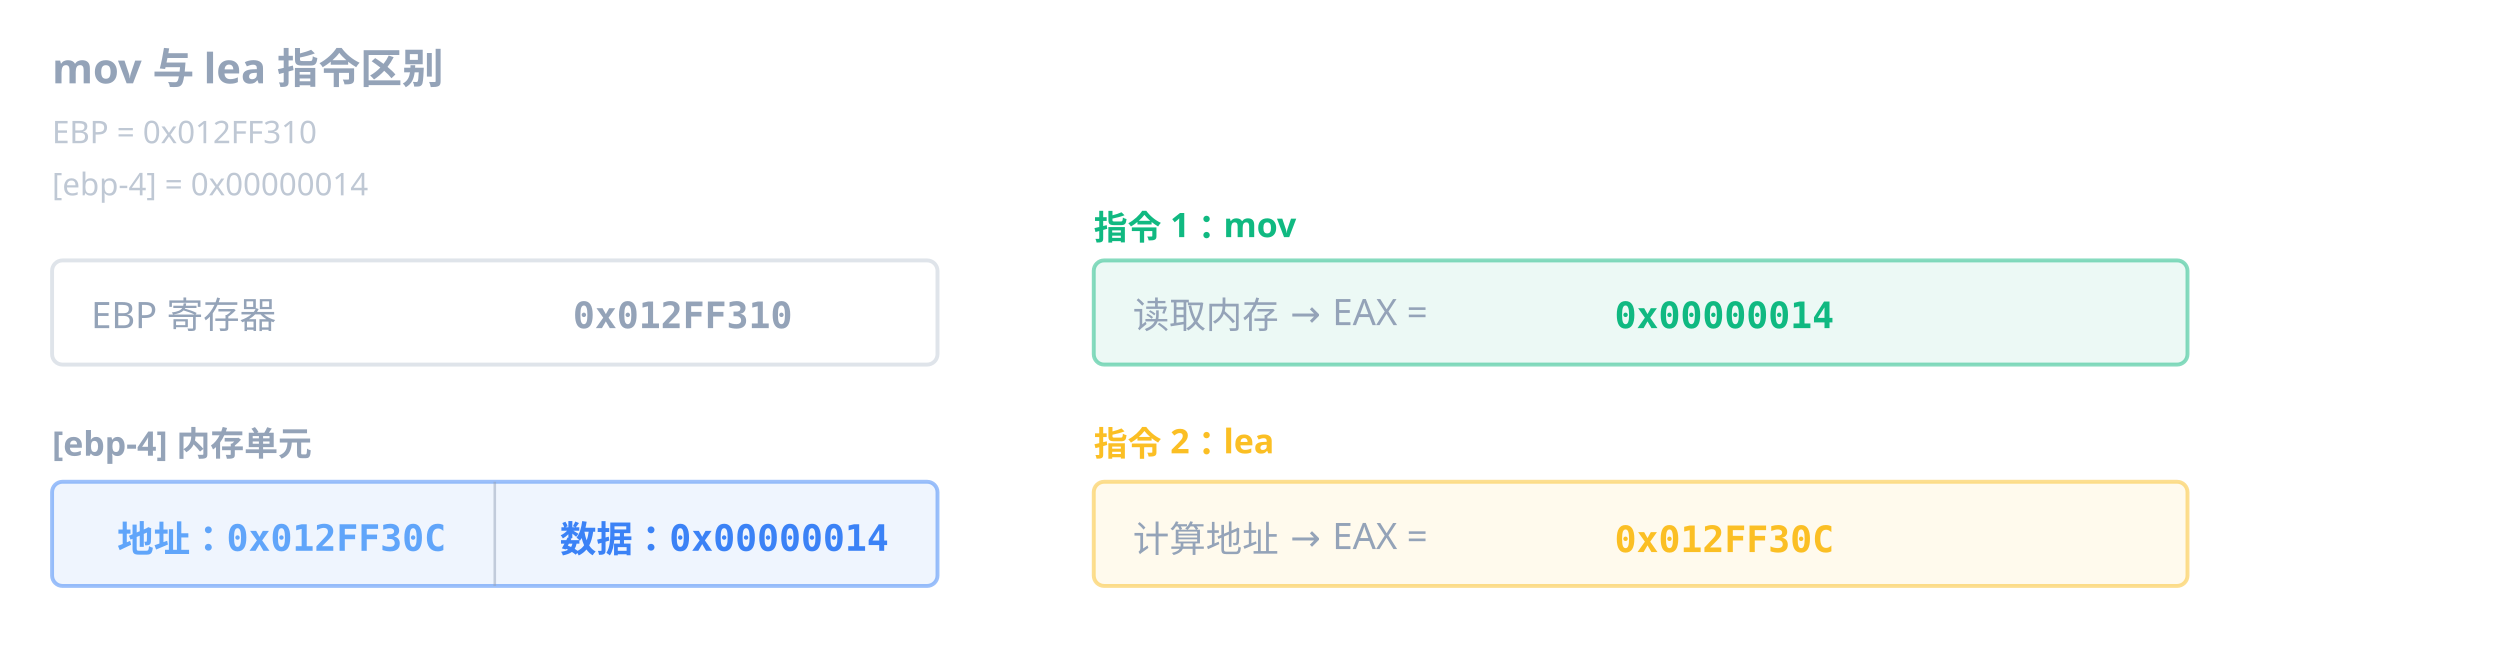
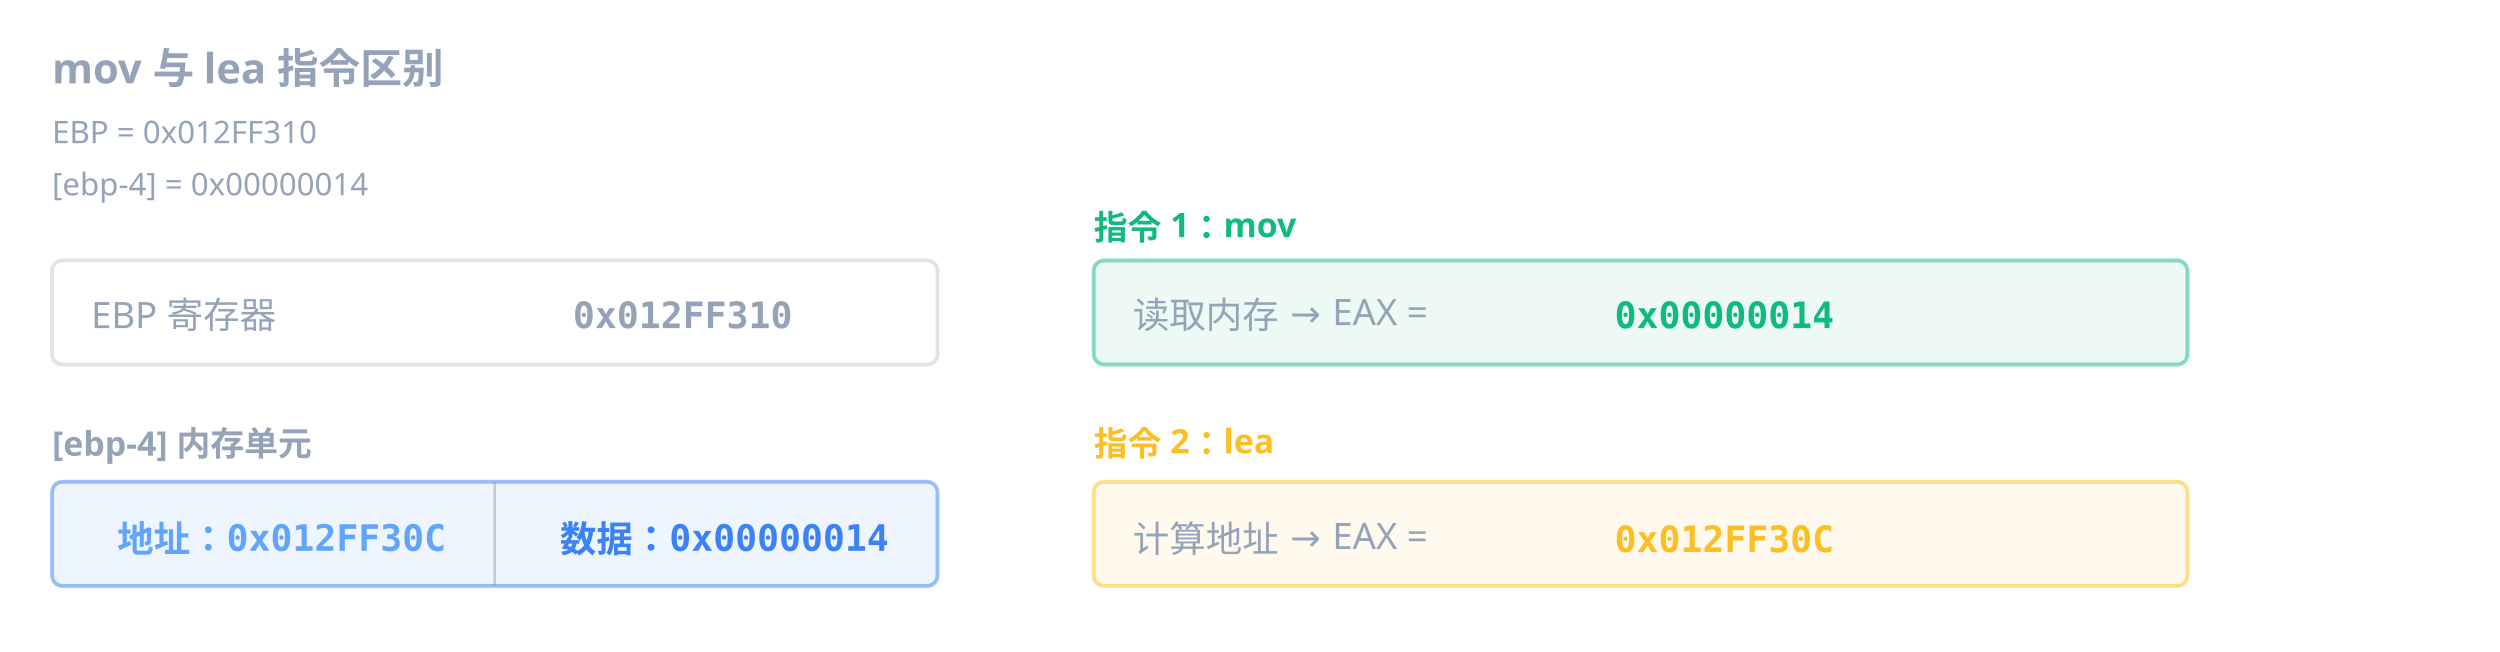
<svg xmlns="http://www.w3.org/2000/svg" viewBox="0 0 960 250" width="100%" height="100%" font-family="'Noto Sans SC','Microsoft YaHei','PingFang SC','Hiragino Sans GB',sans-serif" font-size="14">
  <text x="20" y="32" font-size="16" font-weight="bold" fill="#94a3b8">mov 与 lea 指令区别</text>
-   <text x="20" y="55" font-size="12" fill="#94a3b8" opacity="0.6">EBP = 0x012FF310</text>
-   <text x="20" y="75" font-size="12" fill="#94a3b8" opacity="0.6">[ebp-4] = 0x00000014</text>
+   <text x="20" y="55" font-size="12" fill="#94a3b8">EBP = 0x012FF310</text>
+   <text x="20" y="75" font-size="12" fill="#94a3b8">[ebp-4] = 0x00000014</text>
  <g transform="translate(20, 100)">
    <g transform="translate(0, 0)">
      <rect x="0" y="0" width="340" height="40" rx="4" fill="none" stroke="#94a3b8" stroke-opacity="0.3" stroke-width="1.5" />
      <text x="15" y="26" font-size="14" fill="#94a3b8">EBP 寄存器</text>
      <text x="200" y="26" font-family="monospace" font-weight="bold" fill="#94a3b8">0x012FF310</text>
      <text x="0" y="75" font-size="13" font-weight="bold" fill="#94a3b8">[ebp-4] 内存单元</text>
      <rect x="0" y="85" width="340" height="40" rx="4" fill="#3b82f6" fill-opacity="0.08" stroke="#3b82f6" stroke-opacity="0.5" stroke-width="1.5" />
      <line x1="170" y1="85" x2="170" y2="125" stroke="#94a3b8" stroke-opacity="0.5" stroke-width="1" />
      <text x="25" y="112" font-family="monospace" font-size="14" font-weight="bold" fill="#60a5fa">地址：0x012FF30C</text>
      <text x="195" y="112" font-family="monospace" font-size="14" font-weight="bold" fill="#3b82f6">数据：0x00000014</text>
    </g>
    <g transform="translate(400, 0)">
      <text x="0" y="-8" font-size="13" font-weight="bold" fill="#10b981">指令 1：mov</text>
      <rect x="0" y="0" width="420" height="40" rx="4" fill="#10b981" fill-opacity="0.08" stroke="#10b981" stroke-opacity="0.5" stroke-width="1.5" />
      <text x="15" y="26" font-size="14" fill="#94a3b8">读取内存 → EAX = </text>
      <text x="200" y="26" font-family="monospace" font-weight="bold" fill="#10b981">0x00000014</text>
      <text x="0" y="75" font-size="13" font-weight="bold" fill="#fbbf24">指令 2：lea</text>
      <rect x="0" y="85" width="420" height="40" rx="4" fill="#fbbf24" fill-opacity="0.08" stroke="#fbbf24" stroke-opacity="0.5" stroke-width="1.5" />
      <text x="15" y="112" font-size="14" fill="#94a3b8">计算地址 → EAX = </text>
      <text x="200" y="112" font-family="monospace" font-weight="bold" fill="#fbbf24">0x012FF30C</text>
    </g>
  </g>
</svg>
